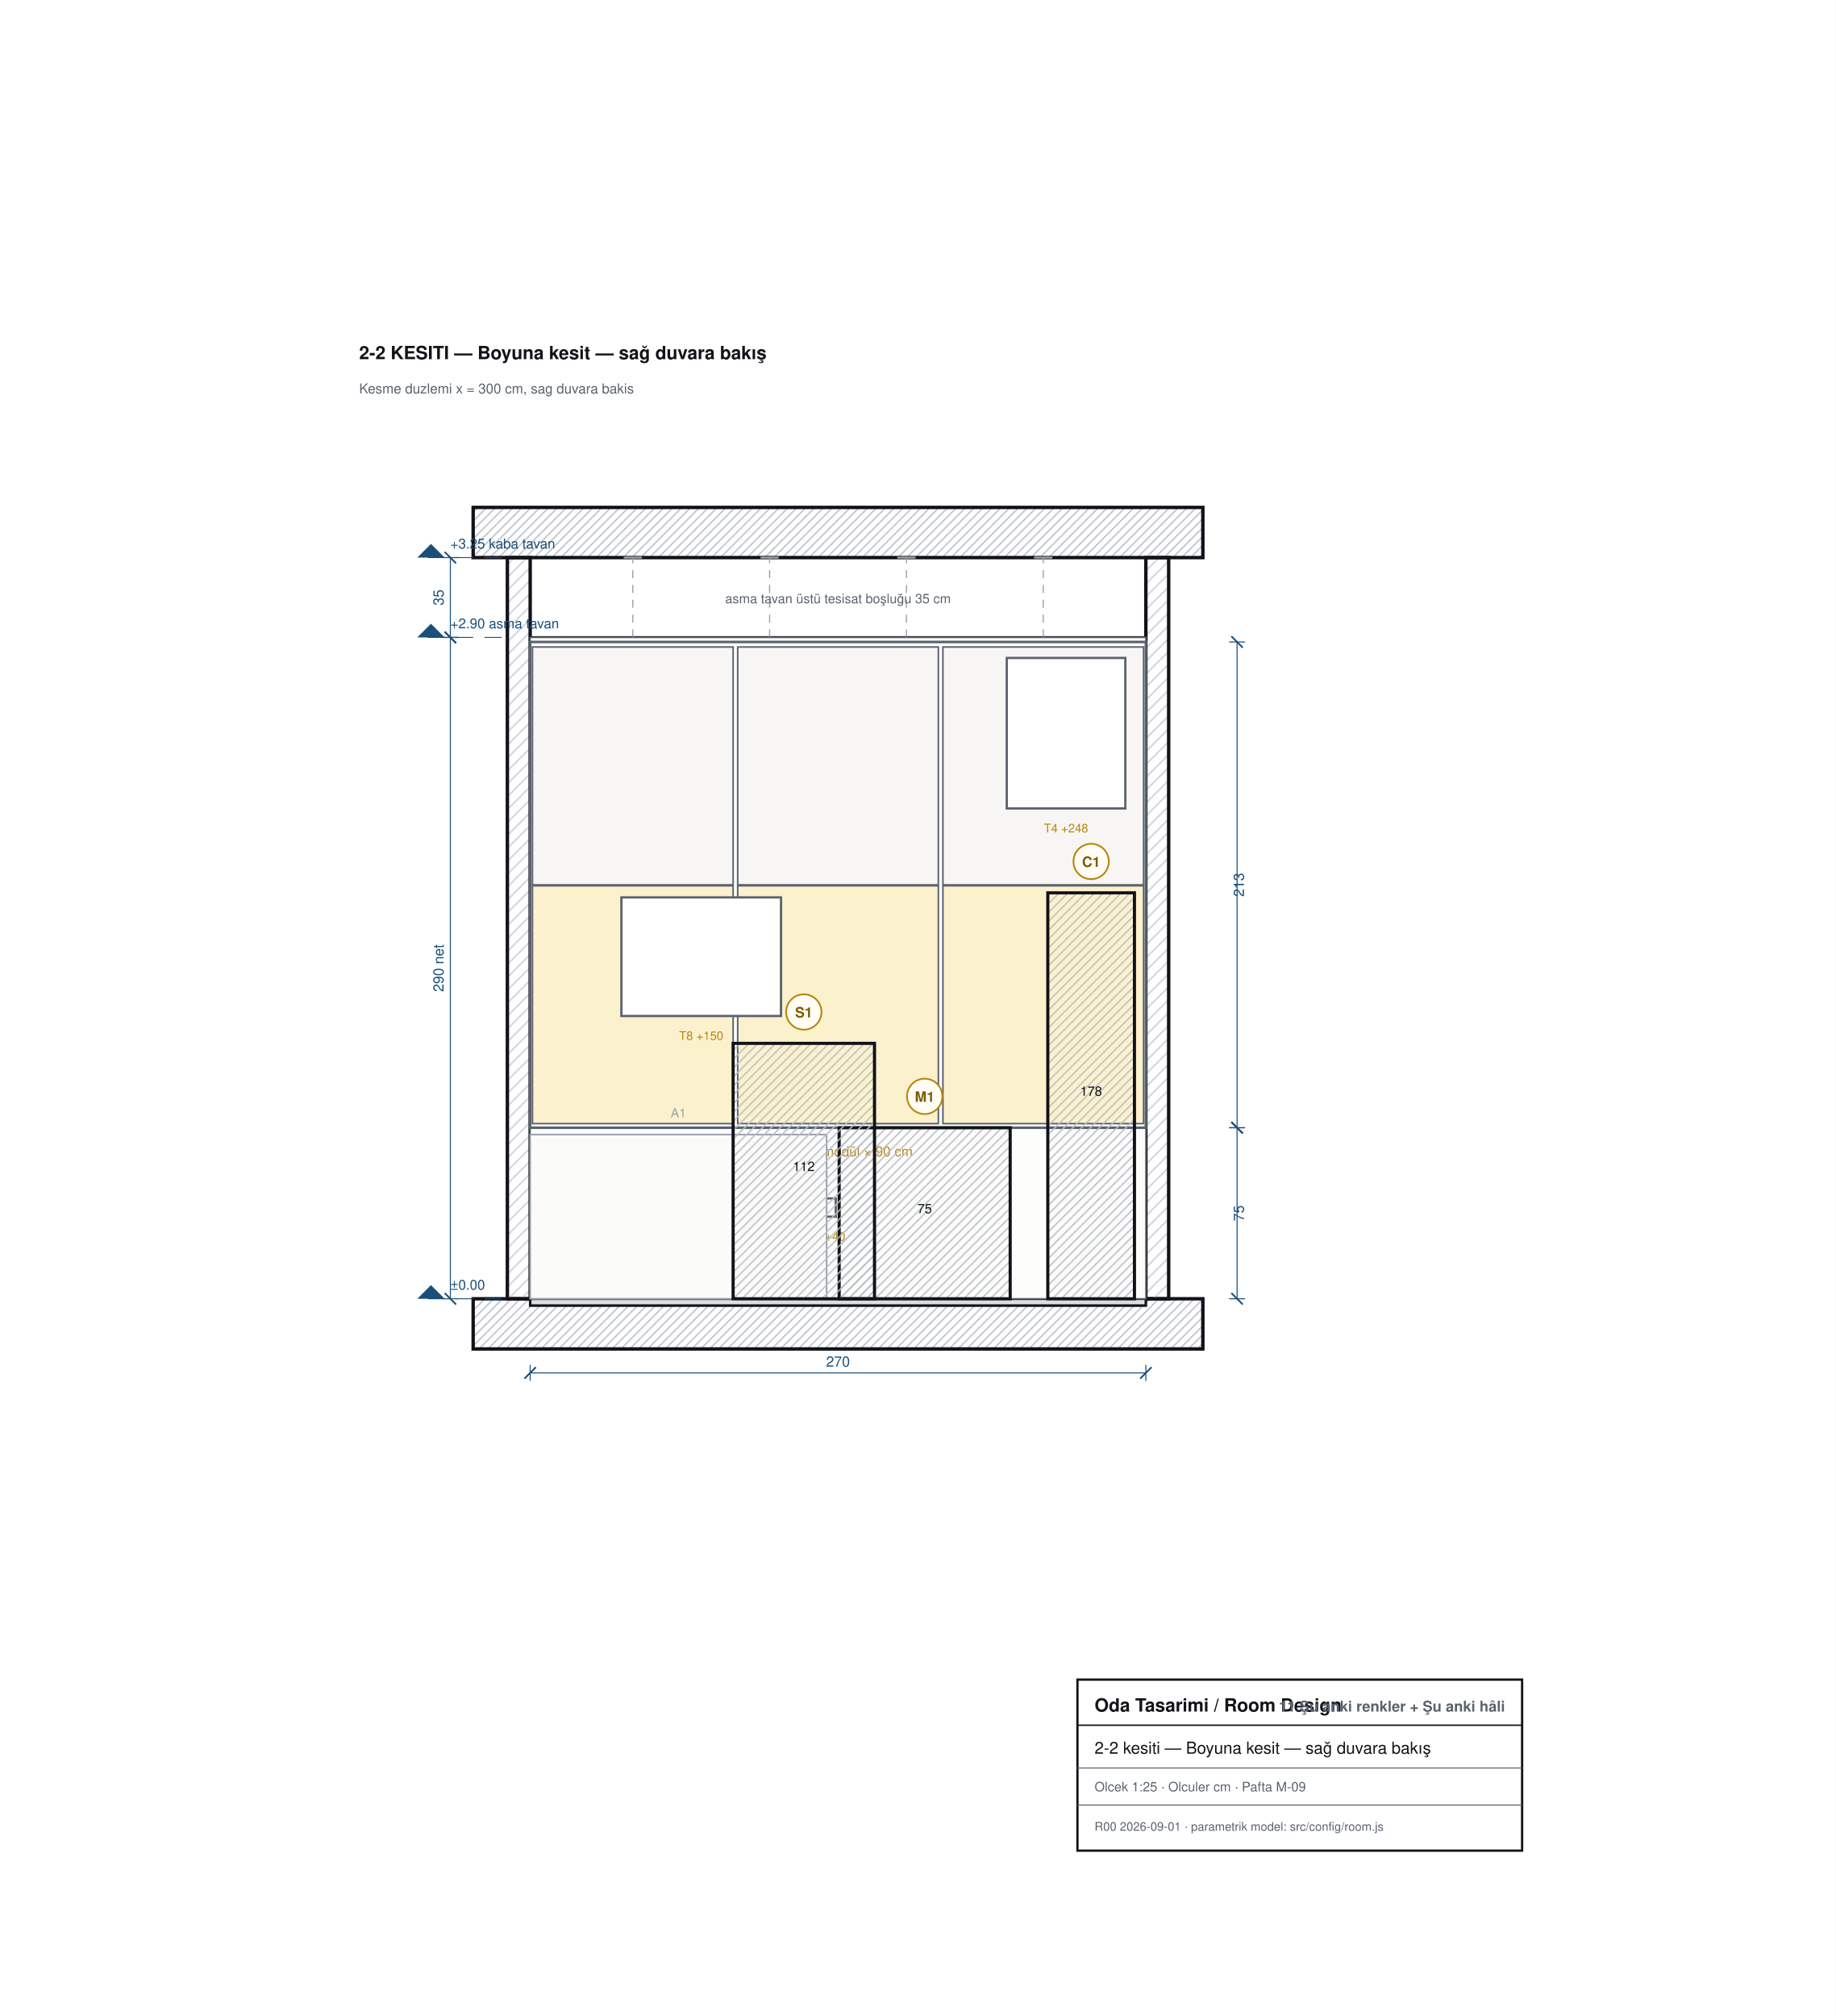
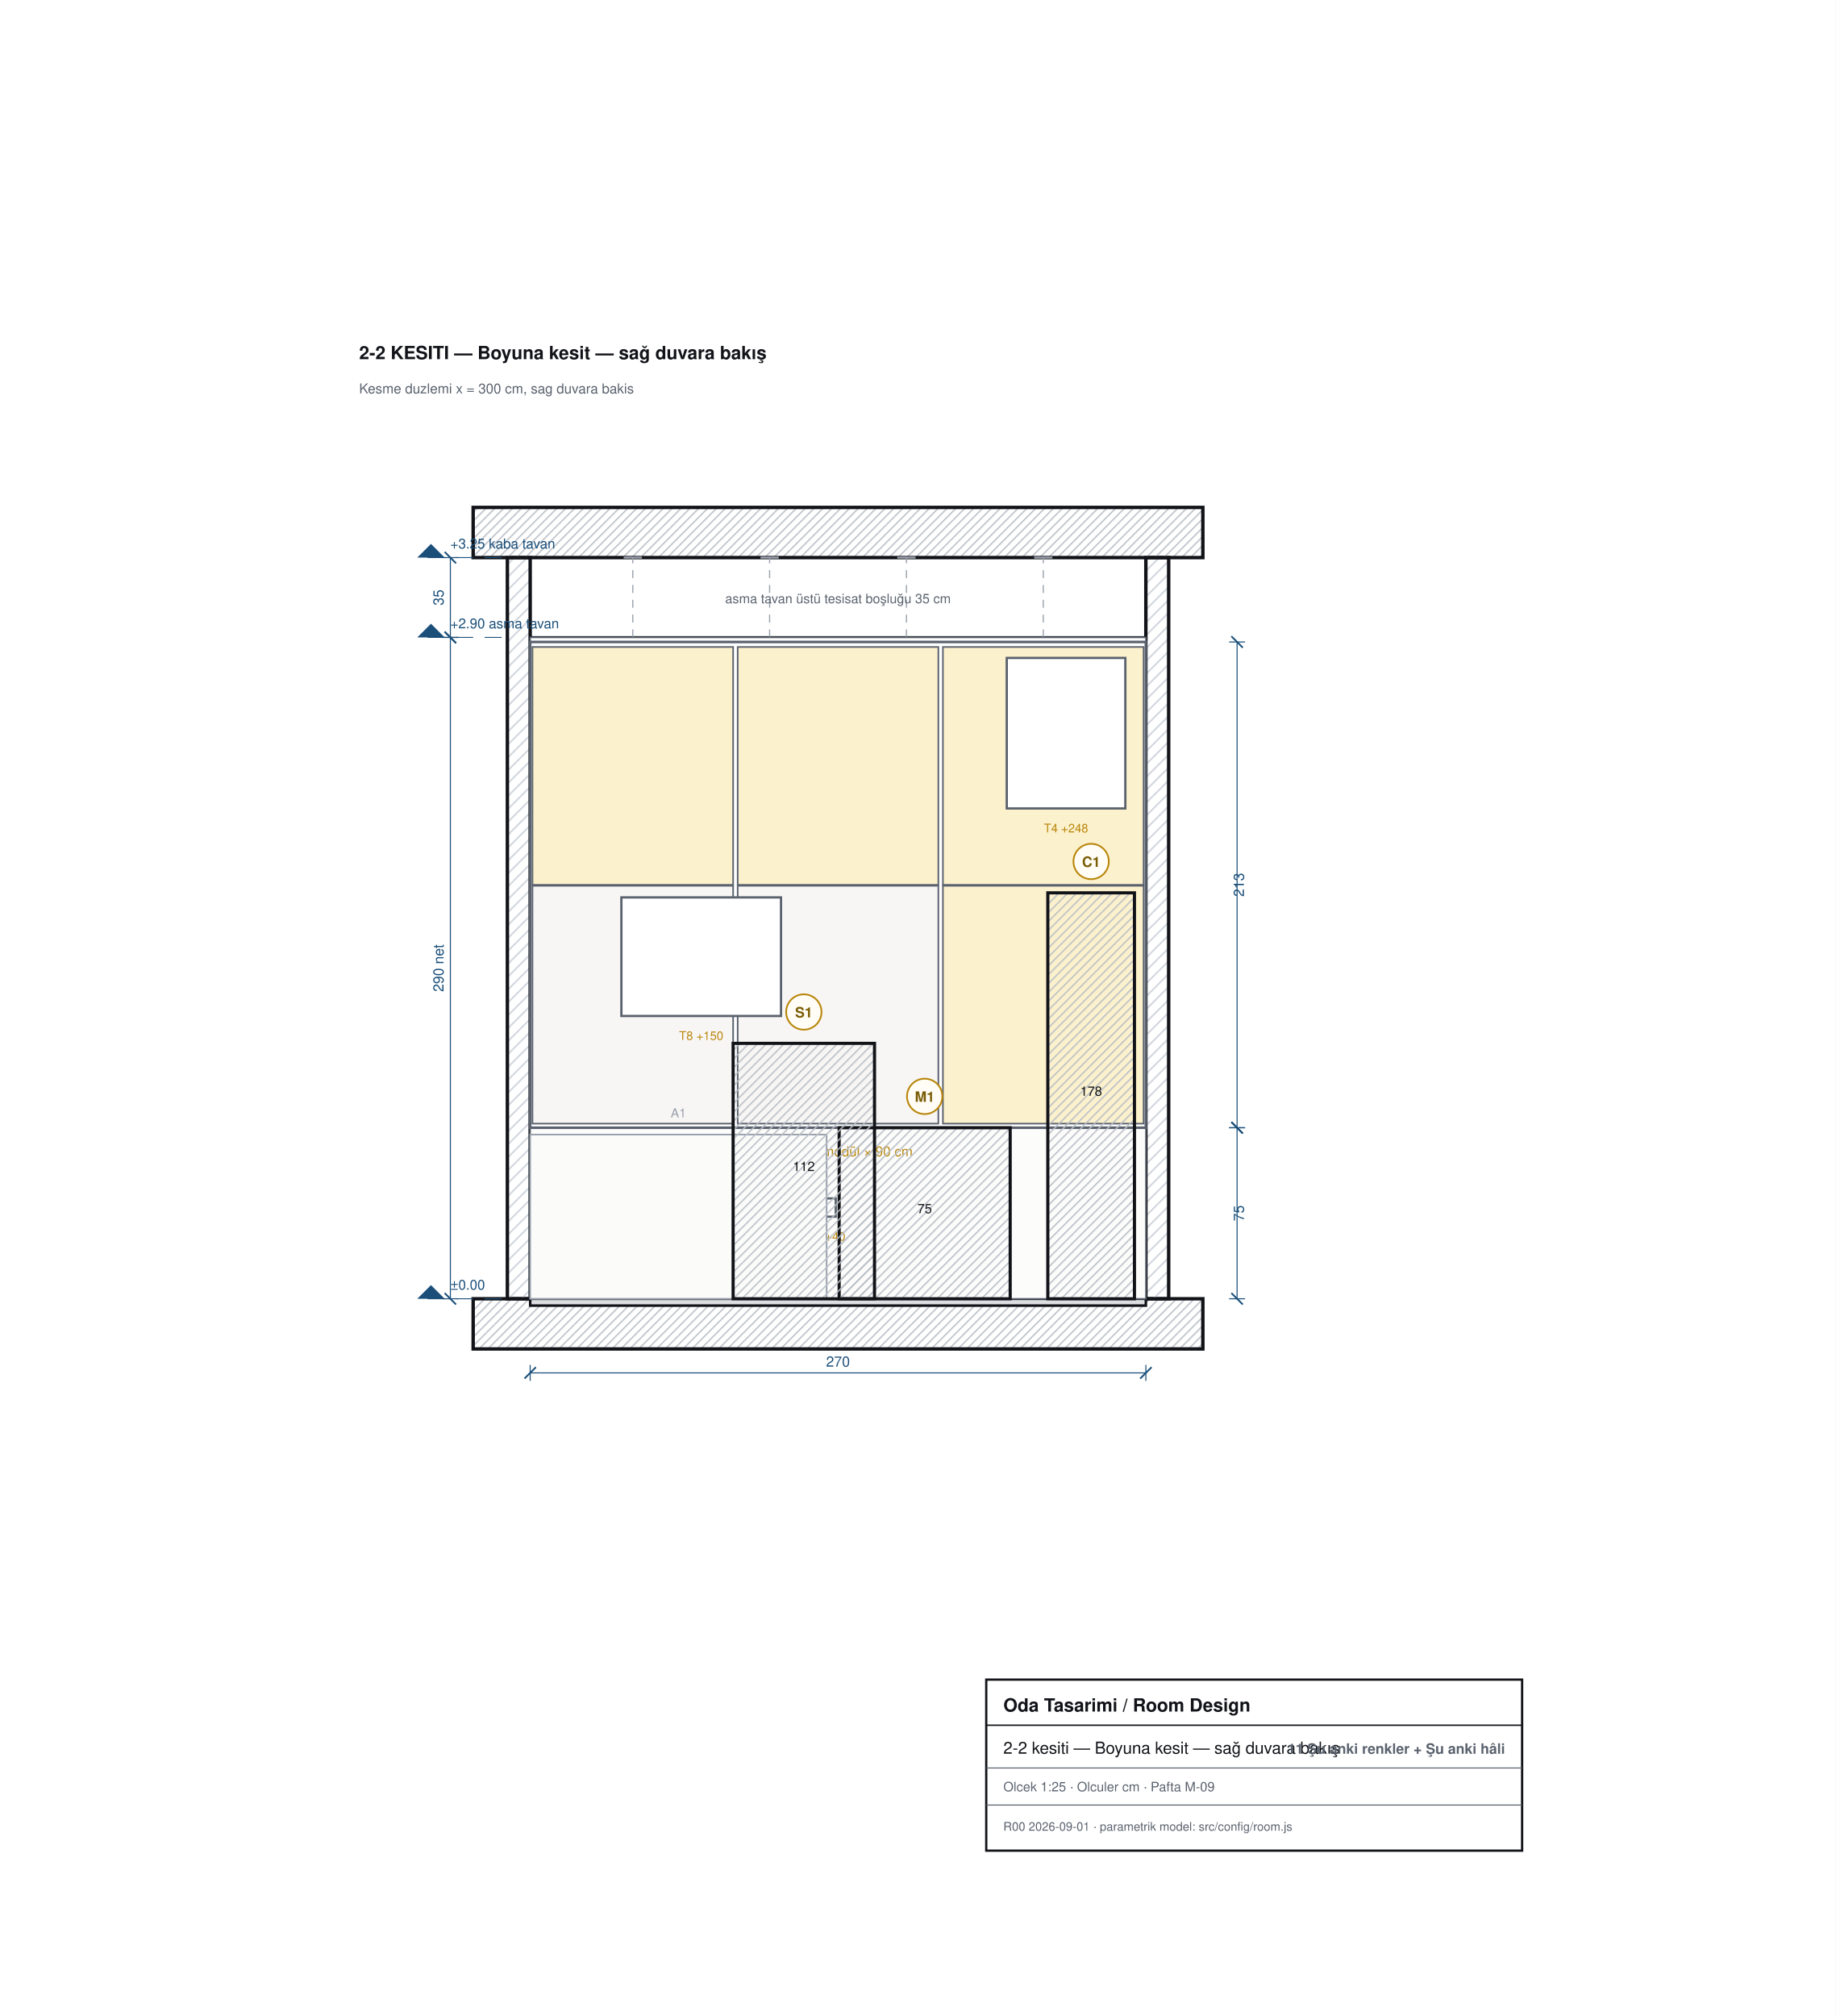
<svg xmlns="http://www.w3.org/2000/svg" width="322mm" height="353.6mm" viewBox="0 0 322 353.6" font-family="Helvetica,Arial,sans-serif">
  <rect width="322" height="353.6" fill="#ffffff" />
  <defs>
    <pattern id="hs" width="1.6" height="1.6" patternTransform="rotate(45)" patternUnits="userSpaceOnUse">
      <line x1="0" y1="0" x2="0" y2="1.6" stroke="#c9ced6" stroke-width="0.55" />
    </pattern>
    <pattern id="hc" width="1.1" height="1.1" patternTransform="rotate(45)" patternUnits="userSpaceOnUse">
      <line x1="0" y1="0" x2="0" y2="1.1" stroke="#b9bec6" stroke-width="0.45" />
    </pattern>
  </defs>
  <rect x="83.00" y="227.80" width="128.00" height="8.80" fill="url(#hc)" stroke="#111318" stroke-width="0.6" />
  <rect x="89.00" y="97.80" width="4.00" height="130.00" fill="url(#hs)" stroke="#111318" stroke-width="0.6" />
  <rect x="201.00" y="97.80" width="4.00" height="130.00" fill="url(#hs)" stroke="#111318" stroke-width="0.6" />
  <rect x="83.00" y="89.00" width="128.00" height="8.80" fill="url(#hc)" stroke="#111318" stroke-width="0.6" />
  <rect x="93.00" y="111.80" width="108.00" height="1.20" fill="#e9e4d8" stroke="#111318" stroke-width="0.45" />
  <line x1="111.00" y1="111.80" x2="111.00" y2="97.80" stroke="#98a0ab" stroke-width="0.2" stroke-dasharray="1.4 1.2" />
  <line x1="109.40" y1="97.80" x2="112.60" y2="97.80" stroke="#98a0ab" stroke-width="0.35" />
  <line x1="135.00" y1="111.80" x2="135.00" y2="97.80" stroke="#98a0ab" stroke-width="0.2" stroke-dasharray="1.4 1.2" />
  <line x1="133.40" y1="97.80" x2="136.60" y2="97.80" stroke="#98a0ab" stroke-width="0.35" />
  <line x1="159.00" y1="111.80" x2="159.00" y2="97.80" stroke="#98a0ab" stroke-width="0.2" stroke-dasharray="1.4 1.2" />
  <line x1="157.40" y1="97.80" x2="160.60" y2="97.80" stroke="#98a0ab" stroke-width="0.35" />
  <line x1="183.00" y1="111.80" x2="183.00" y2="97.80" stroke="#98a0ab" stroke-width="0.2" stroke-dasharray="1.4 1.2" />
  <line x1="181.40" y1="97.80" x2="184.60" y2="97.80" stroke="#98a0ab" stroke-width="0.35" />
  <rect x="93.00" y="227.80" width="108.00" height="1.20" fill="#dcdee1" stroke="#111318" stroke-width="0.45" />
  <text x="147.00" y="105.80" font-size="2.3" fill="#5a626e" text-anchor="middle">asma tavan üstü tesisat boşluğu  35 cm</text>
  <rect x="93.00" y="111.80" width="108.00" height="116.00" fill="#fcfcfb" stroke="#5a626e" stroke-width="0.25" />
  <rect x="93.00" y="112.60" width="108.00" height="85.20" fill="#ffffff" stroke="#5a626e" stroke-width="0.45" />
  <rect x="165.40" y="155.36" width="35.20" height="41.72" fill="#fcf1cd" stroke="#5a626e" stroke-width="0.28" />
-   <rect x="165.40" y="113.48" width="35.20" height="41.72" fill="#f8f6f4" stroke="#5a626e" stroke-width="0.28" />
-   <rect x="129.40" y="155.36" width="35.20" height="41.72" fill="#fcf1cd" stroke="#5a626e" stroke-width="0.28" />
-   <rect x="129.40" y="113.48" width="35.20" height="41.72" fill="#f8f6f4" stroke="#5a626e" stroke-width="0.28" />
-   <rect x="93.40" y="155.36" width="35.20" height="41.72" fill="#fcf1cd" stroke="#5a626e" stroke-width="0.28" />
-   <rect x="93.40" y="113.48" width="35.20" height="41.72" fill="#f8f6f4" stroke="#5a626e" stroke-width="0.28" />
+   <rect x="165.40" y="113.48" width="35.20" height="41.72" fill="#fcf1cd" stroke="#5a626e" stroke-width="0.28" />
+   <rect x="129.40" y="155.36" width="35.20" height="41.72" fill="#f8f6f4" stroke="#5a626e" stroke-width="0.28" />
+   <rect x="129.40" y="113.48" width="35.20" height="41.72" fill="#fcf1cd" stroke="#5a626e" stroke-width="0.28" />
+   <rect x="93.40" y="155.36" width="35.20" height="41.72" fill="#f8f6f4" stroke="#5a626e" stroke-width="0.28" />
+   <rect x="93.40" y="113.48" width="35.20" height="41.72" fill="#fcf1cd" stroke="#5a626e" stroke-width="0.28" />
  <text x="147.00" y="202.80" font-size="2.4" fill="#b8860b" text-anchor="middle">AD1 — 3 modül × 90 cm</text>
  <line x1="218.40" y1="112.60" x2="215.60" y2="112.60" stroke="#1b4f7a" stroke-width="0.18" />
  <line x1="218.40" y1="197.80" x2="215.60" y2="197.80" stroke="#1b4f7a" stroke-width="0.18" />
  <line x1="217.00" y1="112.60" x2="217.00" y2="197.80" stroke="#1b4f7a" stroke-width="0.18" />
  <line x1="216.00" y1="111.60" x2="218.00" y2="113.60" stroke="#1b4f7a" stroke-width="0.3" />
  <line x1="216.00" y1="196.80" x2="218.00" y2="198.80" stroke="#1b4f7a" stroke-width="0.3" />
  <text x="218.20" y="155.20" font-size="2.5" fill="#1b4f7a" text-anchor="middle" transform="rotate(-90 218.20 155.20)">213</text>
  <line x1="218.40" y1="197.80" x2="215.60" y2="197.80" stroke="#1b4f7a" stroke-width="0.18" />
  <line x1="218.40" y1="227.80" x2="215.60" y2="227.80" stroke="#1b4f7a" stroke-width="0.18" />
  <line x1="217.00" y1="197.80" x2="217.00" y2="227.80" stroke="#1b4f7a" stroke-width="0.18" />
  <line x1="216.00" y1="196.80" x2="218.00" y2="198.80" stroke="#1b4f7a" stroke-width="0.3" />
  <line x1="216.00" y1="226.80" x2="218.00" y2="228.80" stroke="#1b4f7a" stroke-width="0.3" />
  <text x="218.20" y="212.80" font-size="2.5" fill="#1b4f7a" text-anchor="middle" transform="rotate(-90 218.20 212.80)">75</text>
  <rect x="176.60" y="115.40" width="20.80" height="26.40" fill="#ffffff" stroke="#5a626e" stroke-width="0.4" />
  <text x="187.00" y="146.00" font-size="2.1" fill="#b8860b" text-anchor="middle">T4 +248</text>
  <rect x="143.40" y="210.20" width="3.20" height="3.20" fill="#ffffff" stroke="#5a626e" stroke-width="0.4" />
  <text x="145.00" y="217.60" font-size="2.1" fill="#b8860b" text-anchor="middle">T6 +40</text>
  <rect x="109.00" y="157.40" width="28.00" height="20.80" fill="#ffffff" stroke="#5a626e" stroke-width="0.4" />
  <text x="123.00" y="182.40" font-size="2.1" fill="#b8860b" text-anchor="middle">T8 +150</text>
  <rect x="93.00" y="199.00" width="52.00" height="28.80" fill="#fbfbfa" stroke="#98a0ab" stroke-width="0.28" />
  <text x="119.00" y="196.00" font-size="2.2" fill="#98a0ab" text-anchor="middle">A1</text>
  <rect x="147.20" y="197.80" width="30.00" height="30.00" fill="url(#hc)" stroke="#111318" stroke-width="0.55" />
  <circle cx="162.20" cy="192.30" r="3.10" fill="#fffdf5" stroke="#b8860b" stroke-width="0.3" />
  <text x="162.20" y="193.25" font-size="2.5" fill="#7a5c05" text-anchor="middle" font-weight="700">M1</text>
  <text x="162.20" y="212.80" font-size="2.3" fill="#111318" text-anchor="middle">75</text>
  <rect x="128.60" y="183.00" width="24.80" height="44.80" fill="url(#hc)" stroke="#111318" stroke-width="0.55" />
  <circle cx="141.00" cy="177.50" r="3.10" fill="#fffdf5" stroke="#b8860b" stroke-width="0.3" />
  <text x="141.00" y="178.45" font-size="2.5" fill="#7a5c05" text-anchor="middle" font-weight="700">S1</text>
  <text x="141.00" y="205.40" font-size="2.3" fill="#111318" text-anchor="middle">112</text>
  <rect x="183.80" y="156.60" width="15.20" height="71.20" fill="url(#hc)" stroke="#111318" stroke-width="0.55" />
  <circle cx="191.40" cy="151.10" r="3.10" fill="#fffdf5" stroke="#b8860b" stroke-width="0.3" />
  <text x="191.40" y="152.05" font-size="2.5" fill="#7a5c05" text-anchor="middle" font-weight="700">C1</text>
  <text x="191.40" y="192.20" font-size="2.3" fill="#111318" text-anchor="middle">178</text>
  <line x1="75.00" y1="227.80" x2="89.00" y2="227.80" stroke="#1b4f7a" stroke-width="0.16" stroke-dasharray="3 2" />
  <path d="M 78.00 227.80 l -2.4 -2.4 l -2.4 2.4 z" fill="#1b4f7a" />
  <text x="79.00" y="226.20" font-size="2.4" fill="#1b4f7a" text-anchor="start">±0.00</text>
  <line x1="75.00" y1="111.80" x2="89.00" y2="111.80" stroke="#1b4f7a" stroke-width="0.16" stroke-dasharray="3 2" />
  <path d="M 78.00 111.80 l -2.4 -2.4 l -2.4 2.4 z" fill="#1b4f7a" />
  <text x="79.00" y="110.20" font-size="2.4" fill="#1b4f7a" text-anchor="start">+2.90 asma tavan</text>
  <line x1="75.00" y1="97.80" x2="89.00" y2="97.80" stroke="#1b4f7a" stroke-width="0.16" stroke-dasharray="3 2" />
  <path d="M 78.00 97.80 l -2.4 -2.4 l -2.4 2.4 z" fill="#1b4f7a" />
  <text x="79.00" y="96.20" font-size="2.4" fill="#1b4f7a" text-anchor="start">+3.25 kaba tavan</text>
  <line x1="77.60" y1="111.80" x2="80.40" y2="111.80" stroke="#1b4f7a" stroke-width="0.18" />
  <line x1="77.60" y1="227.80" x2="80.40" y2="227.80" stroke="#1b4f7a" stroke-width="0.18" />
  <line x1="79.00" y1="111.80" x2="79.00" y2="227.80" stroke="#1b4f7a" stroke-width="0.18" />
  <line x1="78.00" y1="110.80" x2="80.00" y2="112.80" stroke="#1b4f7a" stroke-width="0.3" />
  <line x1="78.00" y1="226.80" x2="80.00" y2="228.80" stroke="#1b4f7a" stroke-width="0.3" />
  <text x="77.80" y="169.80" font-size="2.5" fill="#1b4f7a" text-anchor="middle" transform="rotate(-90 77.80 169.80)">290 net</text>
  <line x1="77.60" y1="97.80" x2="80.40" y2="97.80" stroke="#1b4f7a" stroke-width="0.18" />
  <line x1="77.60" y1="111.80" x2="80.40" y2="111.80" stroke="#1b4f7a" stroke-width="0.18" />
  <line x1="79.00" y1="97.80" x2="79.00" y2="111.80" stroke="#1b4f7a" stroke-width="0.18" />
  <line x1="78.00" y1="96.80" x2="80.00" y2="98.80" stroke="#1b4f7a" stroke-width="0.3" />
  <line x1="78.00" y1="110.80" x2="80.00" y2="112.80" stroke="#1b4f7a" stroke-width="0.3" />
  <text x="77.80" y="104.80" font-size="2.5" fill="#1b4f7a" text-anchor="middle" transform="rotate(-90 77.80 104.80)">35</text>
  <line x1="93.00" y1="239.40" x2="93.00" y2="242.20" stroke="#1b4f7a" stroke-width="0.18" />
  <line x1="201.00" y1="239.40" x2="201.00" y2="242.20" stroke="#1b4f7a" stroke-width="0.18" />
  <line x1="93.00" y1="240.80" x2="201.00" y2="240.80" stroke="#1b4f7a" stroke-width="0.18" />
  <line x1="92.00" y1="241.80" x2="94.00" y2="239.80" stroke="#1b4f7a" stroke-width="0.3" />
  <line x1="200.00" y1="241.80" x2="202.00" y2="239.80" stroke="#1b4f7a" stroke-width="0.3" />
  <text x="147.00" y="239.70" font-size="2.5" fill="#1b4f7a" text-anchor="middle">270</text>
  <text x="63.00" y="63.00" font-size="3.2" fill="#111318" text-anchor="start" font-weight="700">2-2 KESITI — Boyuna kesit — sağ duvara bakış</text>
  <text x="63.00" y="69.00" font-size="2.4" fill="#5a626e" text-anchor="start">Kesme duzlemi x = 300 cm, sag duvara bakis</text>
-   <rect x="189.00" y="294.60" width="78.00" height="30.00" fill="#ffffff" stroke="#111318" stroke-width="0.4" />
-   <line x1="189.00" y1="302.60" x2="267.00" y2="302.60" stroke="#111318" stroke-width="0.25" />
-   <line x1="189.00" y1="310.10" x2="267.00" y2="310.10" stroke="#5a626e" stroke-width="0.18" />
-   <line x1="189.00" y1="316.60" x2="267.00" y2="316.60" stroke="#5a626e" stroke-width="0.18" />
-   <text x="192.00" y="300.20" font-size="3.2" fill="#111318" text-anchor="start" font-weight="700">Oda Tasarimi / Room Design</text>
-   <text x="192.00" y="307.60" font-size="2.9" fill="#111318" text-anchor="start">2-2 kesiti — Boyuna kesit — sağ duvara bakış</text>
-   <text x="192.00" y="314.20" font-size="2.3" fill="#5a626e" text-anchor="start">Olcek 1:25  ·  Olculer cm  ·  Pafta M-09</text>
-   <text x="264.00" y="300.20" font-size="2.6" fill="#5a626e" text-anchor="end" font-weight="700">11 Şu anki renkler + Şu anki hâli</text>
-   <text x="192.00" y="321.10" font-size="2.1" fill="#5a626e" text-anchor="start">R00  2026-09-01  ·  parametrik model: src/config/room.js</text>
+   <rect x="173.00" y="294.60" width="94.00" height="30.00" fill="#ffffff" stroke="#111318" stroke-width="0.4" />
+   <line x1="173.00" y1="302.60" x2="267.00" y2="302.60" stroke="#111318" stroke-width="0.25" />
+   <line x1="173.00" y1="310.10" x2="267.00" y2="310.10" stroke="#5a626e" stroke-width="0.18" />
+   <line x1="173.00" y1="316.60" x2="267.00" y2="316.60" stroke="#5a626e" stroke-width="0.18" />
+   <text x="176.00" y="300.20" font-size="3.2" fill="#111318" text-anchor="start" font-weight="700">Oda Tasarimi / Room Design</text>
+   <text x="176.00" y="307.60" font-size="2.9" fill="#111318" text-anchor="start">2-2 kesiti — Boyuna kesit — sağ duvara bakış</text>
+   <text x="176.00" y="314.20" font-size="2.3" fill="#5a626e" text-anchor="start">Olcek 1:25  ·  Olculer cm  ·  Pafta M-09</text>
+   <text x="264.00" y="307.60" font-size="2.5" fill="#5a626e" text-anchor="end" font-weight="700">11 Şu anki renkler + Şu anki hâli</text>
+   <text x="176.00" y="321.10" font-size="2.1" fill="#5a626e" text-anchor="start">R00  2026-09-01  ·  parametrik model: src/config/room.js</text>
</svg>
